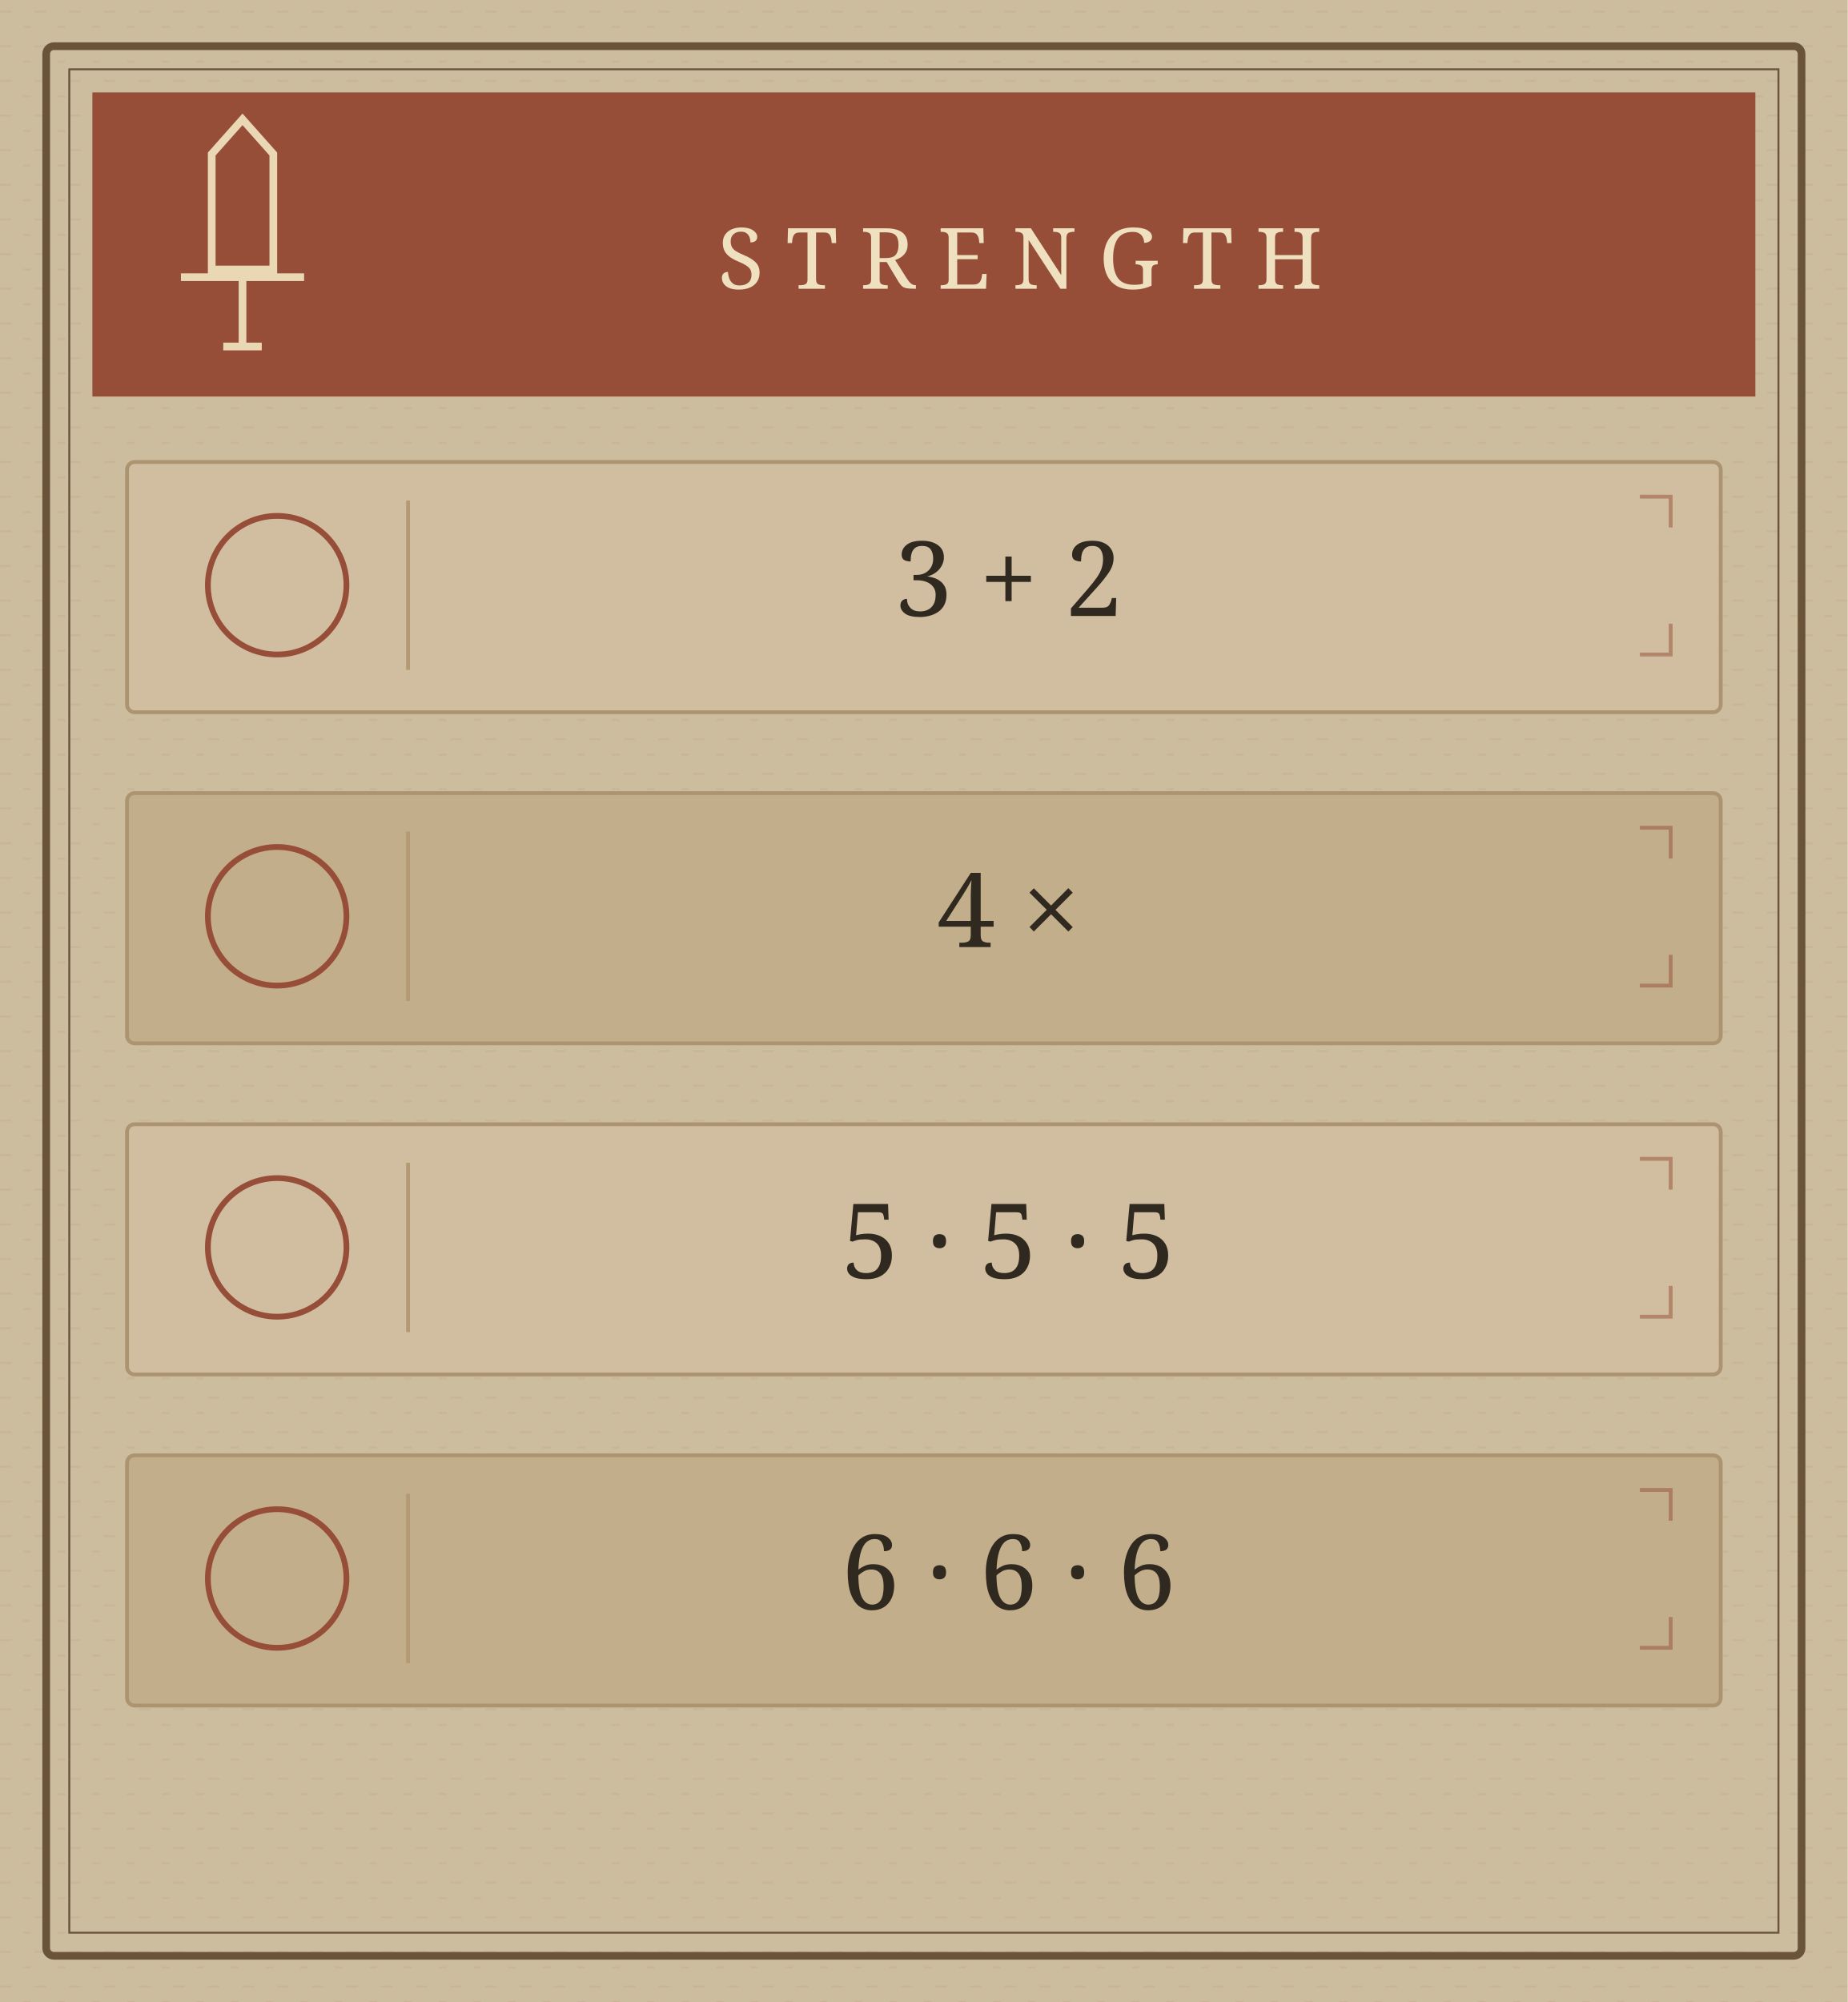
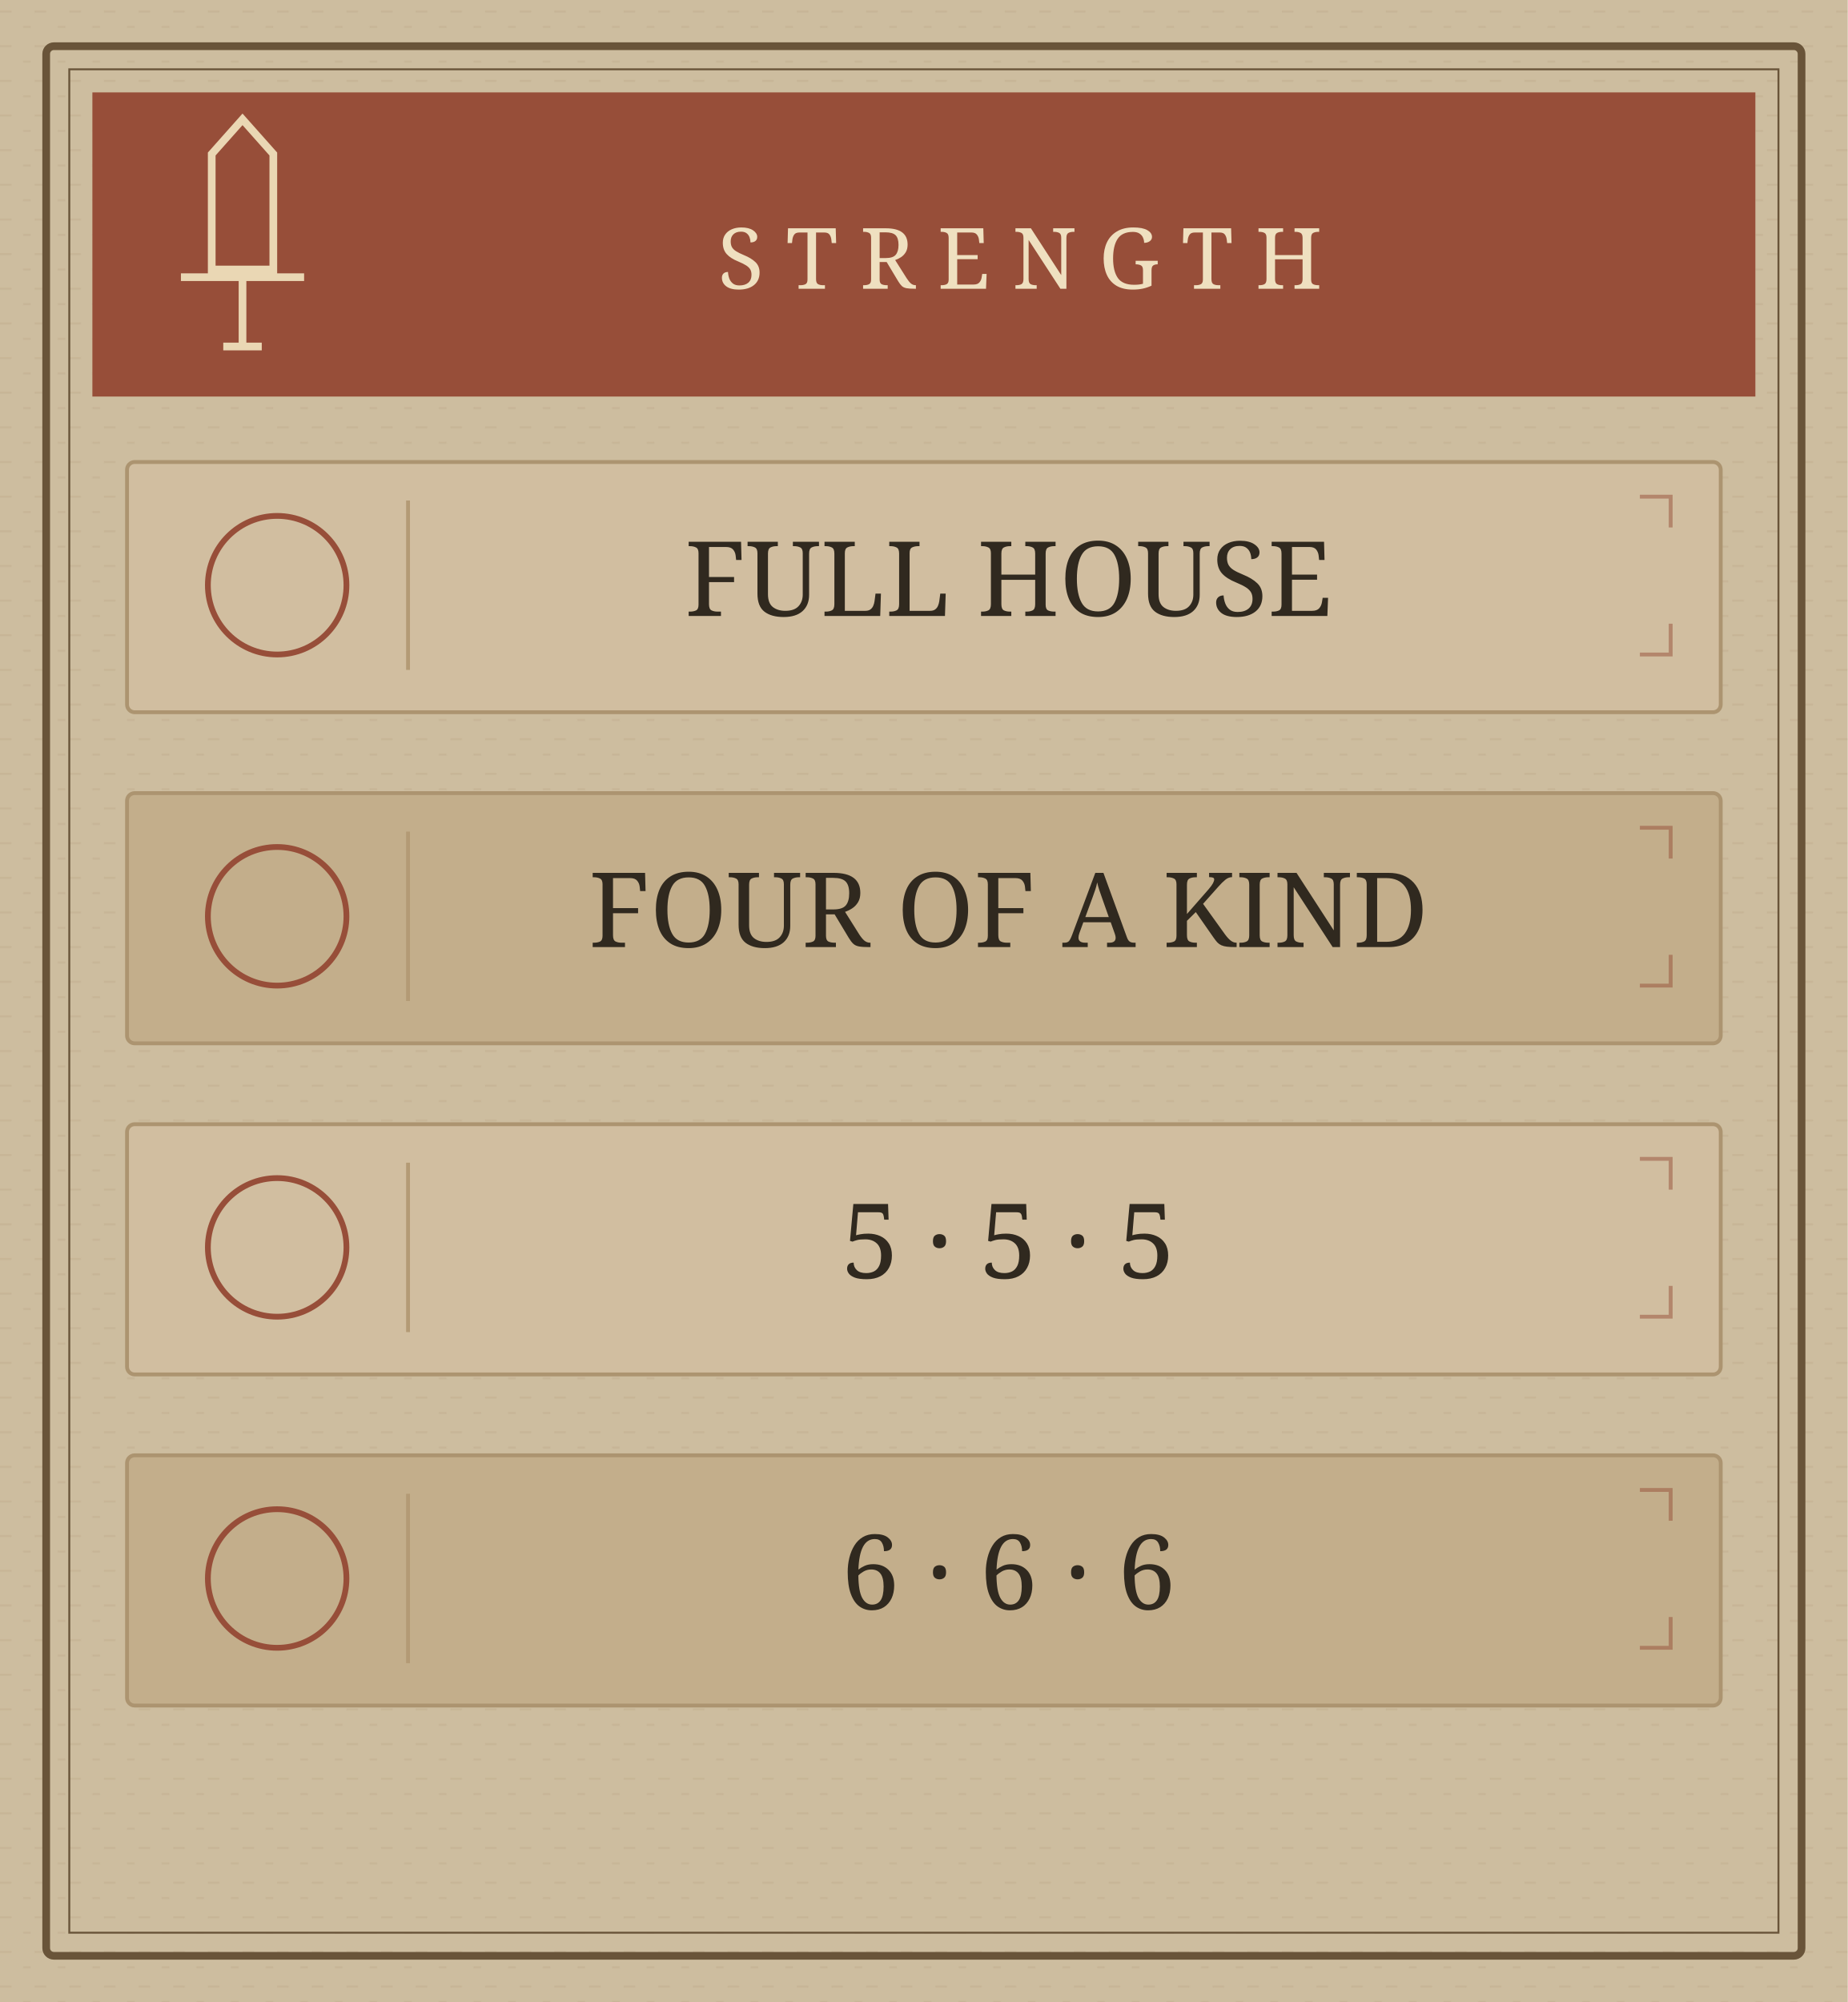
<svg xmlns="http://www.w3.org/2000/svg" width="480" height="520" viewBox="0 0 480 520">
  <defs>
    <pattern id="paper" width="9" height="9" patternUnits="userSpaceOnUse">
      <path d="M0 3h3M6 7h2" stroke="#80623d" stroke-opacity=".08" stroke-width=".5" />
    </pattern>
  </defs>
  <rect width="100%" height="100%" fill="#cdbd9f" />
  <rect width="100%" height="100%" fill="url(#paper)" />
  <rect x="12" y="12" width="456" height="496" rx="2" fill="none" stroke="#695439" stroke-width="2" />
  <rect x="18" y="18" width="444" height="484" fill="none" stroke="#695439" stroke-width=".5" />
  <path d="M24 24H456V103H24Z" fill="#974e39" />
  <text x="265" y="75" text-anchor="middle" font-family="Georgia, serif" font-size="22" fill="#efe0c0">S T R E N G T H</text>
  <g fill="none" stroke="#ead7b4" stroke-width="2">
    <path d="M55 40l8-9 8 9v30H55Zm-8 32h32M63 73v17m-5 0h10" />
  </g>
  <rect x="33" y="120" width="414" height="65" rx="2" fill="#d1bea0" stroke="#ac9470" />
  <circle cx="72" cy="152" r="18" fill="none" stroke="#974e39" stroke-width="1.5" />
-   <text x="262" y="160" text-anchor="middle" font-family="Georgia, serif" font-size="27" fill="#30291f">3 + 2</text>
+   <text x="262" y="160" text-anchor="middle" font-family="Georgia, serif" font-size="27" fill="#30291f">FULL HOUSE</text>
  <path d="M106 130v44" stroke="#b39a75" />
  <path d="M426 129h8v8m0 25v8h-8" fill="none" stroke="#974e39" stroke-opacity=".5" />
  <rect x="33" y="206" width="414" height="65" rx="2" fill="#c3ae8b" stroke="#ac9470" />
  <circle cx="72" cy="238" r="18" fill="none" stroke="#974e39" stroke-width="1.5" />
-   <text x="262" y="246" text-anchor="middle" font-family="Georgia, serif" font-size="27" fill="#30291f">4 ×</text>
+   <text x="262" y="246" text-anchor="middle" font-family="Georgia, serif" font-size="27" fill="#30291f">FOUR OF A KIND</text>
  <path d="M106 216v44" stroke="#b39a75" />
  <path d="M426 215h8v8m0 25v8h-8" fill="none" stroke="#974e39" stroke-opacity=".5" />
  <rect x="33" y="292" width="414" height="65" rx="2" fill="#d1bea0" stroke="#ac9470" />
  <circle cx="72" cy="324" r="18" fill="none" stroke="#974e39" stroke-width="1.5" />
  <text x="262" y="332" text-anchor="middle" font-family="Georgia, serif" font-size="27" fill="#30291f">5 · 5 · 5</text>
  <path d="M106 302v44" stroke="#b39a75" />
  <path d="M426 301h8v8m0 25v8h-8" fill="none" stroke="#974e39" stroke-opacity=".5" />
  <rect x="33" y="378" width="414" height="65" rx="2" fill="#c3ae8b" stroke="#ac9470" />
  <circle cx="72" cy="410" r="18" fill="none" stroke="#974e39" stroke-width="1.5" />
  <text x="262" y="418" text-anchor="middle" font-family="Georgia, serif" font-size="27" fill="#30291f">6 · 6 · 6</text>
  <path d="M106 388v44" stroke="#b39a75" />
  <path d="M426 387h8v8m0 25v8h-8" fill="none" stroke="#974e39" stroke-opacity=".5" />
</svg>
